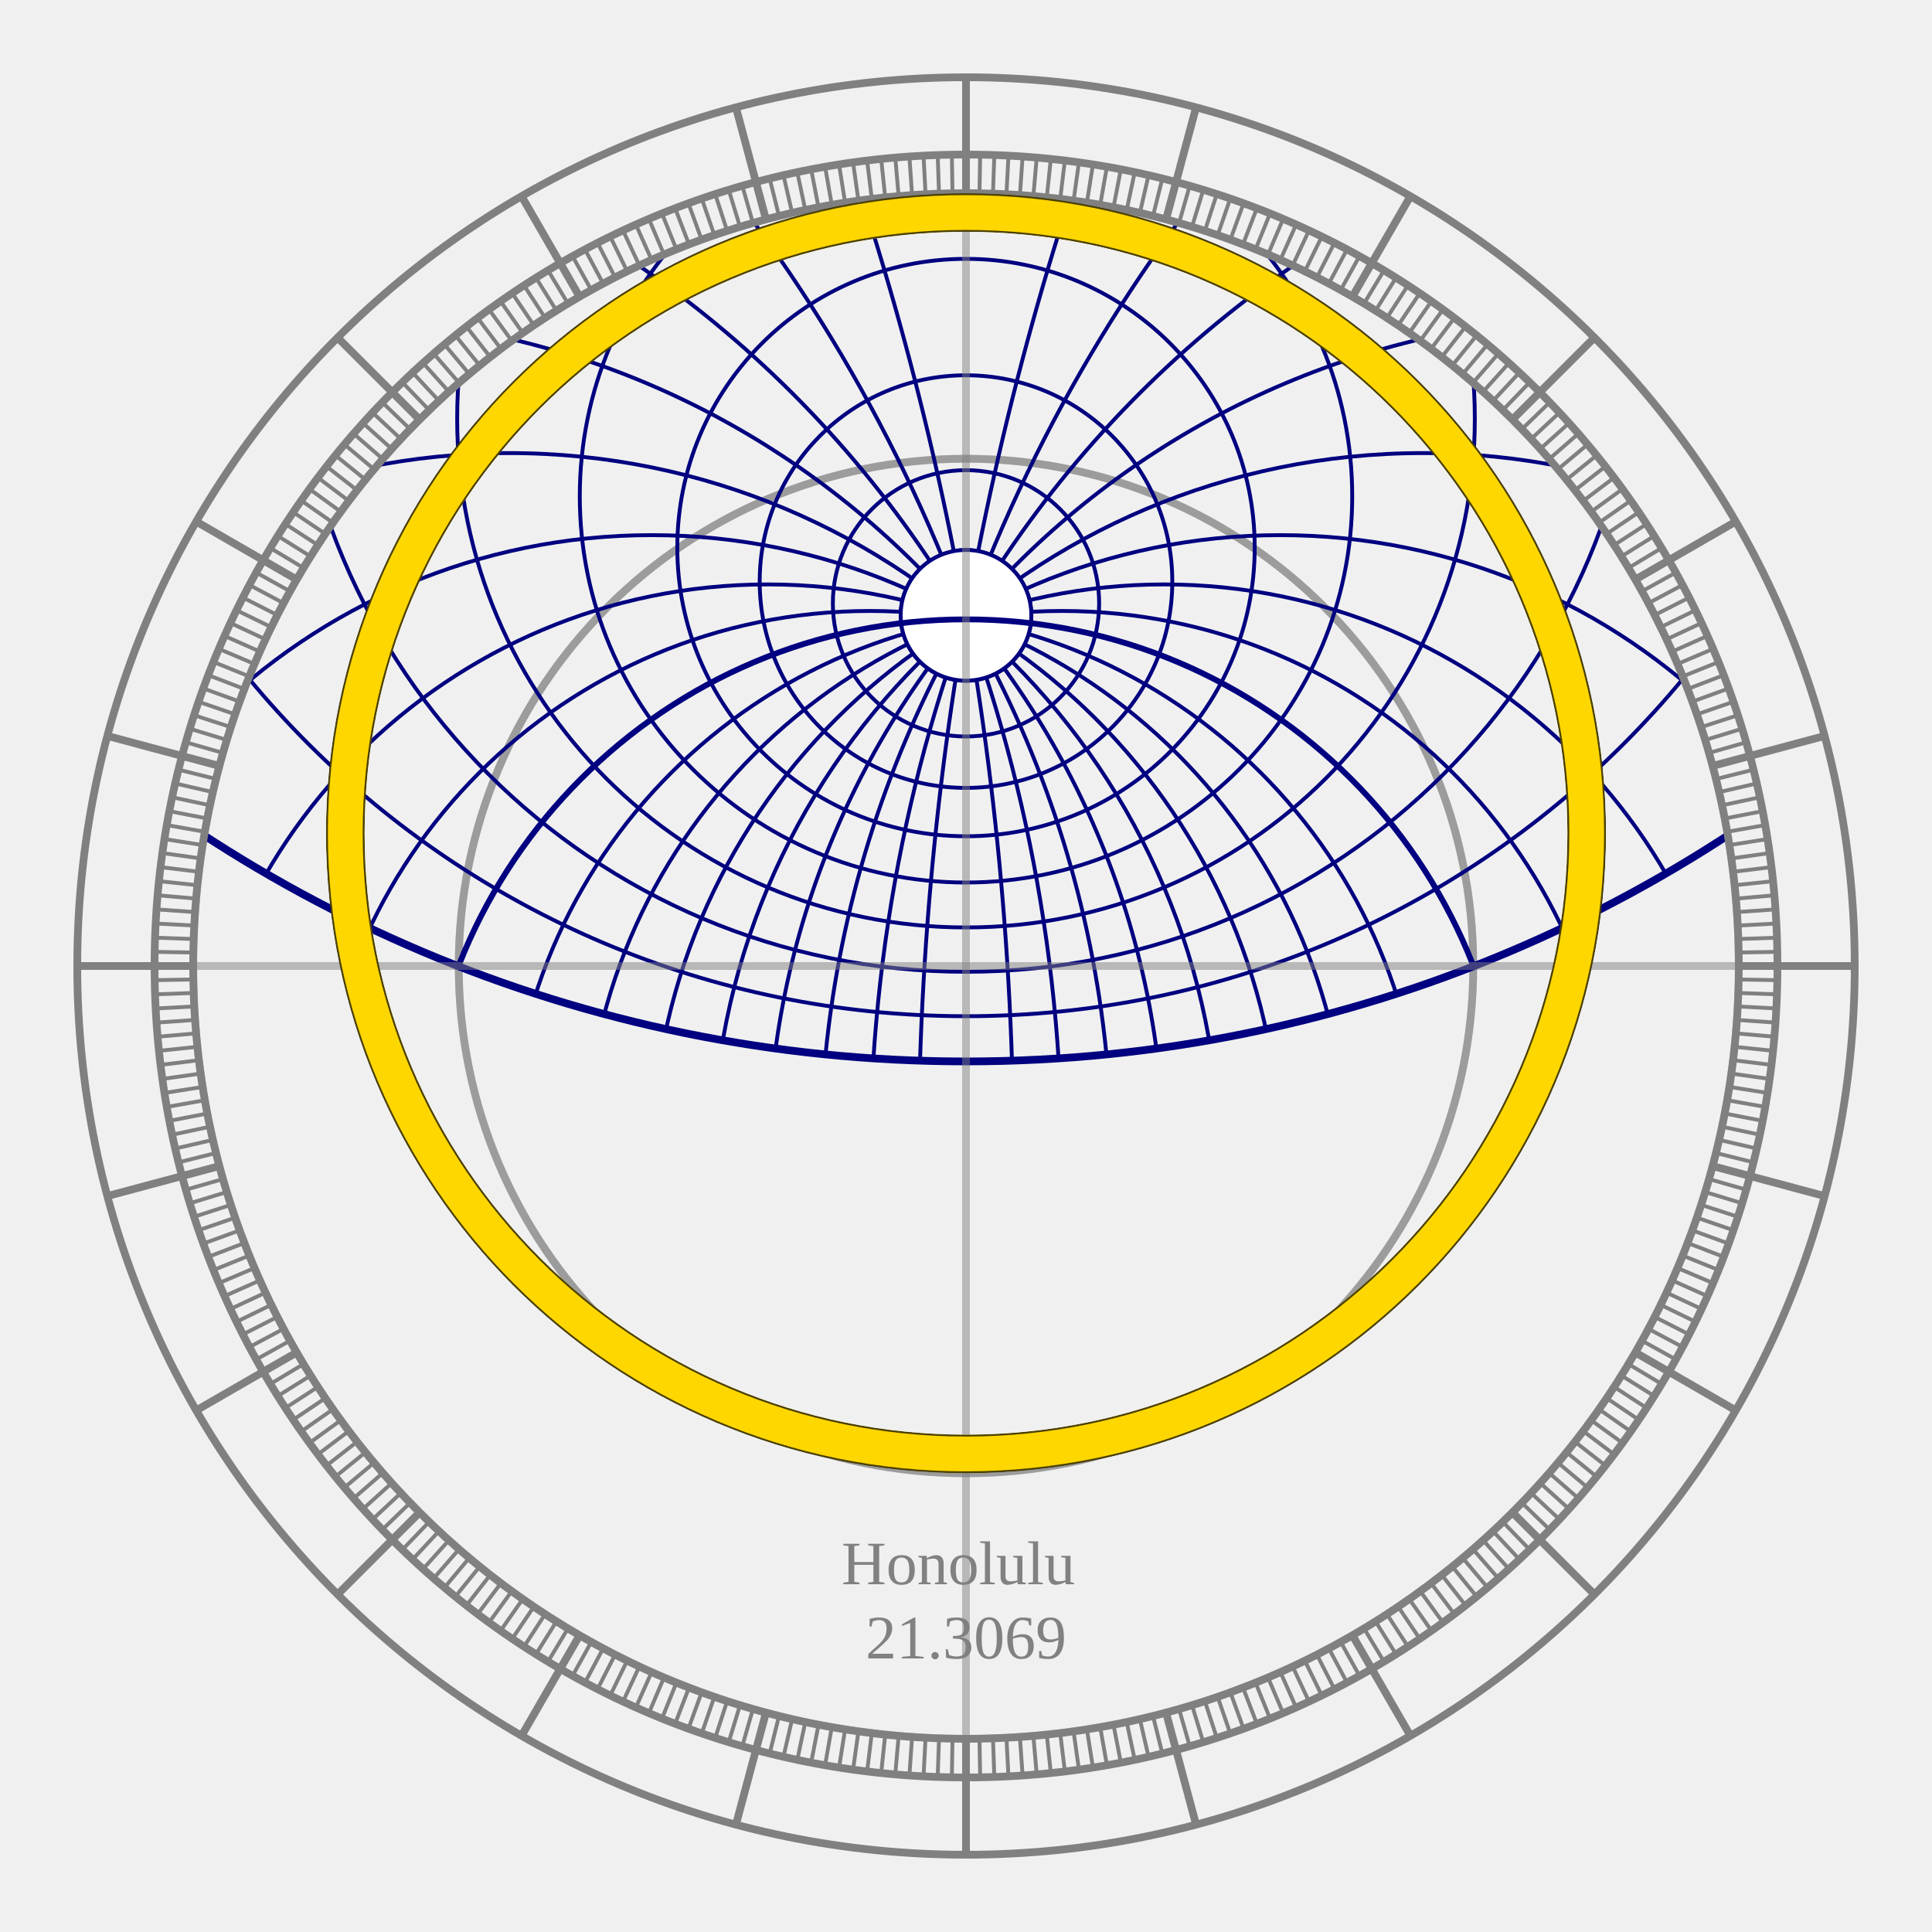
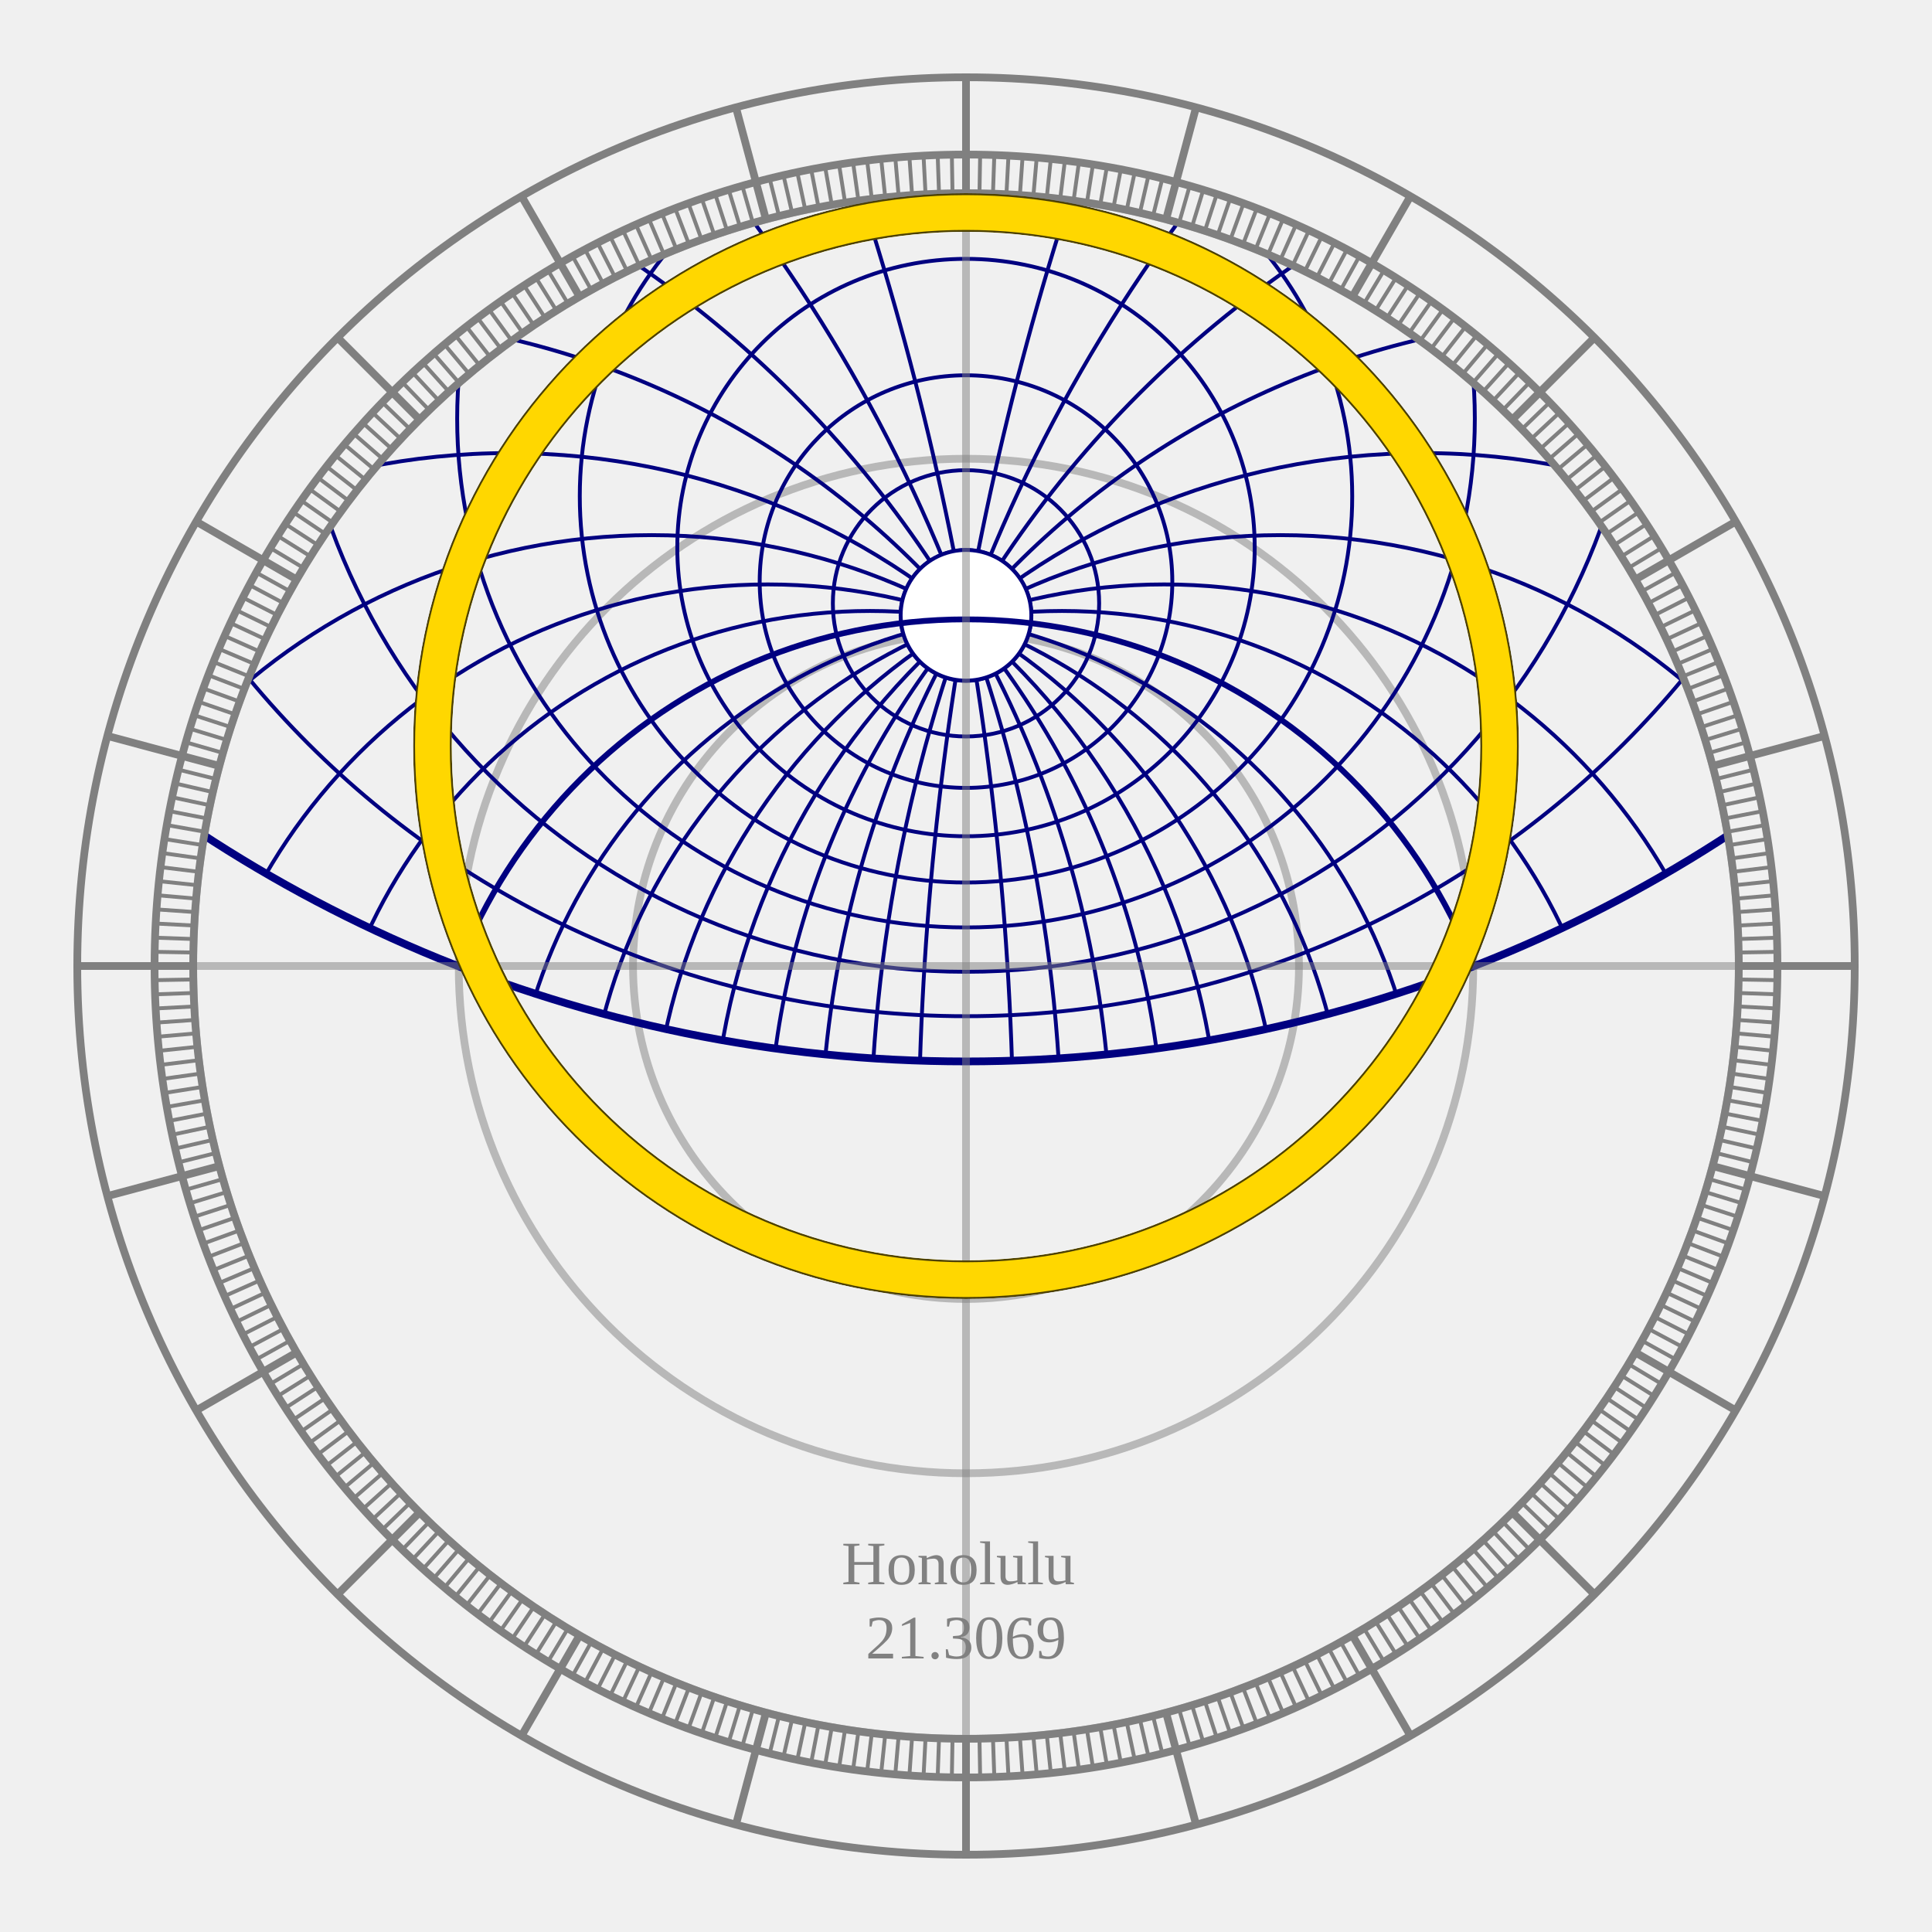
<svg xmlns="http://www.w3.org/2000/svg" xmlns:xlink="http://www.w3.org/1999/xlink" viewbox="0 0 250 250" height="250" width="250">
  <g id="astrolabe" transform="translate(125,125)">
    <defs>
      <style>
				#example {
				  display: block;
				  margin: auto;
				  border: grey;
				  background-color: light grey;
				}
				#plate {
				  clip-path:url(#Capricorn);
				  clipPath: url(#Capricorn);
				}
				#location {
				  text-anchor: middle;
				  font-size: 6pt;
				  fill: grey;
				  fill-opacity: 0.99
				}
				#tropics {
				  fill: none;
				  stroke: grey;
				  stroke-width: 1;
				  stroke-opacity: 0.5
				}
				#horizon {
				  fill: none;
				  stroke: navy;
				  stroke-width: 1;
				}
				#almucantar {
				  fill: none;
				  stroke: navy;
				  stroke-width: 0.5;
				}
				#almucantar-center {
				  stroke: navy;
				  stroke-width: 0.5;
				  fill: white;
				  fill-opacity: 80;
				}
				#azimuth {
				  fill: none;
				  stroke: navy;
				  stroke-width: 0.5;
				  clip-path:url(#Horizon);
				  clipPath: url(#Horizon);
				}
				#azimuth-90 {
				  fill: none;
				  stroke: navy;
				  stroke-width: 0.75;
				  clip-path:url(#Horizon);
				  clipPath: url(#Horizon);
				}
				#axis {
				  fill: none;
				  stroke: grey;
				  stroke-width: 1;
				  stroke-opacity: 0.5;
				}
				#tick {
				  stroke: grey;
				  stroke-width: 0.5;
				}
				#tickLong {
				  stroke: grey;
				  stroke-width: 1;
				}
				#note {
				  stroke: black;
				  stroke-width: 1;
				}
				#ecliptic-pad {
				  fill: gold;
				  fill-opacity: 0.45;
				  stroke: none;
				  stroke-width: 0.5;
				  stroke-opacity: 0.7;
				}
				#ecliptic {
				  fill: gold;
				  fill-opacity: 1;
				  stroke: black;
				  stroke-width: 0.5;
				  stroke-opacity: 0.7;
				  mask: url(#ecliptic_hole);
				}
				#eclipticDivision {
				  stroke: black;
				  stroke-width: 0.5;
				  stroke-opacity: 0.7;
				}
				#limb {
				  fill: none;
				  stroke: grey;
				  stroke-width: 1;
				}
				.masked {
				  mask: url(#hole);
				}
			</style>
      <clipPath id="Capricorn">
        <circle cx="0" cy="0" r="100" />
      </clipPath>
      <clipPath id="Horizon">
        <circle id="horizon" cx="0.0" cy="168.297" r="180.645" />
      </clipPath>
      <mask id="ecliptic_hole">
-         <circle cx="0.0" cy="17.18" r="82.82" style="fill:white;" />
-         <circle cx="0.0" cy="17.18" r="77.82" style="fill:black;" />
+         <circle cx="0.0" cy="28.457" r="71.543" style="fill:white;" />
+         <circle cx="0.0" cy="28.457" r="66.543" style="fill:black;" />
      </mask>
      <mask id="almucantar_hole">
        <circle id="almucantar-center" az="80" cx="0" cy="45.36" r="8.455" style="fill:yellow" />
      </mask>
    </defs>
    <g id="description">
      <text id="location" x="0" y="80">
				Honolulu
	    		<tspan x="0" dy="1.2em">21.3069 </tspan>
      </text>
    </g>
    <g id="plate" transform="rotate(180)">
      <g id="tropics">
        <circle id="capricorn" cx="0" cy="0" r="100" />
        <circle id="equator" cx="0" cy="0" r="65.64" />
-         <circle id="cancer" cx="0" cy="0" r="65.64" />
+         <circle id="cancer" cx="0" cy="0" r="43.086" />
      </g>
      <g id="horizon">
        <circle id="horizon" cx="0.0" cy="168.297" r="180.645" />
      </g>
      <g id="azimuths">
        <circle id="azimuth" az="10" cx="12.423" cy="-25.601" r="71.542" />
        <circle id="azimuth" az="10" cx="-12.423" cy="-25.601" r="71.542" />
        <circle id="azimuth" az="20" cx="25.644" cy="-25.601" r="74.977" />
        <circle id="azimuth" az="20" cx="-25.644" cy="-25.601" r="74.977" />
        <circle id="azimuth" az="30" cx="40.678" cy="-25.601" r="81.355" />
        <circle id="azimuth" az="30" cx="-40.678" cy="-25.601" r="81.355" />
        <circle id="azimuth" az="40" cx="59.119" cy="-25.601" r="91.973" />
        <circle id="azimuth" az="40" cx="-59.119" cy="-25.601" r="91.973" />
        <circle id="azimuth" az="50" cx="83.966" cy="-25.601" r="109.609" />
        <circle id="azimuth" az="50" cx="-83.966" cy="-25.601" r="109.609" />
        <circle id="azimuth" az="60" cx="122.033" cy="-25.601" r="140.911" />
        <circle id="azimuth" az="60" cx="-122.033" cy="-25.601" r="140.911" />
        <circle id="azimuth" az="70" cx="193.575" cy="-25.601" r="205.998" />
        <circle id="azimuth" az="70" cx="-193.575" cy="-25.601" r="205.998" />
        <circle id="azimuth" az="80" cx="399.573" cy="-25.601" r="405.737" />
        <circle id="azimuth" az="80" cx="-399.573" cy="-25.601" r="405.737" />
      </g>
      <g id="almucantars">
        <circle id="almucantar" alt="0" cx="0" cy="168.297" r="180.645" />
        <circle id="almucantar" alt="10" cx="0" cy="113.877" r="120.374" />
        <circle id="almucantar" alt="20" cx="0" cy="86.695" r="87.443" />
        <circle id="almucantar" alt="30" cx="0" cy="70.831" r="65.842" />
        <circle id="almucantar" alt="40" cx="0" cy="60.779" r="49.976" />
        <circle id="almucantar" alt="50" cx="0" cy="54.146" r="37.358" />
        <circle id="almucantar" alt="60" cx="0" cy="49.743" r="26.696" />
        <circle id="almucantar" alt="70" cx="0" cy="46.93" r="17.229" />
        <circle id="almucantar" alt="80" cx="0" cy="45.36" r="8.455" />
        <circle id="almucantar-center" az="0.0" cx="-0.0" cy="45.38" r="8.455" />
      </g>
      <g id="prime_vertical">
        <circle id="azimuth-90" cx="0" cy="-25.601" r="70.456" />
      </g>
      <g id="axis">
        <line id="axis" x1="0" y1="-100" x2="0" y2="100" />
        <line id="axis" x1="-100" y1="0" x2="100" y2="0" />
      </g>
    </g>
    <g id="limb">
      <g id="limb_boundaries">
        <circle id="limb" cx="0" cy="0" r="100" />
        <circle id="limb" cx="0" cy="0" r="105" />
        <circle id="limb" cx="0" cy="0" r="115" />
      </g>
      <g id="ticks">
        <g id="short_ticks">
          <line id="tick" x1="0" y1="100" x2="0" y2="105" />
          <use id="tick" xlink:href="#tick" transform="rotate(0)" />
          <use id="tick" xlink:href="#tick" transform="rotate(1)" />
          <use id="tick" xlink:href="#tick" transform="rotate(2)" />
          <use id="tick" xlink:href="#tick" transform="rotate(3)" />
          <use id="tick" xlink:href="#tick" transform="rotate(4)" />
          <use id="tick" xlink:href="#tick" transform="rotate(5)" />
          <use id="tick" xlink:href="#tick" transform="rotate(6)" />
          <use id="tick" xlink:href="#tick" transform="rotate(7)" />
          <use id="tick" xlink:href="#tick" transform="rotate(8)" />
          <use id="tick" xlink:href="#tick" transform="rotate(9)" />
          <use id="tick" xlink:href="#tick" transform="rotate(10)" />
          <use id="tick" xlink:href="#tick" transform="rotate(11)" />
          <use id="tick" xlink:href="#tick" transform="rotate(12)" />
          <use id="tick" xlink:href="#tick" transform="rotate(13)" />
          <use id="tick" xlink:href="#tick" transform="rotate(14)" />
          <use id="tick" xlink:href="#tick" transform="rotate(15)" />
          <use id="tick" xlink:href="#tick" transform="rotate(16)" />
          <use id="tick" xlink:href="#tick" transform="rotate(17)" />
          <use id="tick" xlink:href="#tick" transform="rotate(18)" />
          <use id="tick" xlink:href="#tick" transform="rotate(19)" />
          <use id="tick" xlink:href="#tick" transform="rotate(20)" />
          <use id="tick" xlink:href="#tick" transform="rotate(21)" />
          <use id="tick" xlink:href="#tick" transform="rotate(22)" />
          <use id="tick" xlink:href="#tick" transform="rotate(23)" />
          <use id="tick" xlink:href="#tick" transform="rotate(24)" />
          <use id="tick" xlink:href="#tick" transform="rotate(25)" />
          <use id="tick" xlink:href="#tick" transform="rotate(26)" />
          <use id="tick" xlink:href="#tick" transform="rotate(27)" />
          <use id="tick" xlink:href="#tick" transform="rotate(28)" />
          <use id="tick" xlink:href="#tick" transform="rotate(29)" />
          <use id="tick" xlink:href="#tick" transform="rotate(30)" />
          <use id="tick" xlink:href="#tick" transform="rotate(31)" />
          <use id="tick" xlink:href="#tick" transform="rotate(32)" />
          <use id="tick" xlink:href="#tick" transform="rotate(33)" />
          <use id="tick" xlink:href="#tick" transform="rotate(34)" />
          <use id="tick" xlink:href="#tick" transform="rotate(35)" />
          <use id="tick" xlink:href="#tick" transform="rotate(36)" />
          <use id="tick" xlink:href="#tick" transform="rotate(37)" />
          <use id="tick" xlink:href="#tick" transform="rotate(38)" />
          <use id="tick" xlink:href="#tick" transform="rotate(39)" />
          <use id="tick" xlink:href="#tick" transform="rotate(40)" />
          <use id="tick" xlink:href="#tick" transform="rotate(41)" />
          <use id="tick" xlink:href="#tick" transform="rotate(42)" />
          <use id="tick" xlink:href="#tick" transform="rotate(43)" />
          <use id="tick" xlink:href="#tick" transform="rotate(44)" />
          <use id="tick" xlink:href="#tick" transform="rotate(45)" />
          <use id="tick" xlink:href="#tick" transform="rotate(46)" />
          <use id="tick" xlink:href="#tick" transform="rotate(47)" />
          <use id="tick" xlink:href="#tick" transform="rotate(48)" />
          <use id="tick" xlink:href="#tick" transform="rotate(49)" />
          <use id="tick" xlink:href="#tick" transform="rotate(50)" />
          <use id="tick" xlink:href="#tick" transform="rotate(51)" />
          <use id="tick" xlink:href="#tick" transform="rotate(52)" />
          <use id="tick" xlink:href="#tick" transform="rotate(53)" />
          <use id="tick" xlink:href="#tick" transform="rotate(54)" />
          <use id="tick" xlink:href="#tick" transform="rotate(55)" />
          <use id="tick" xlink:href="#tick" transform="rotate(56)" />
          <use id="tick" xlink:href="#tick" transform="rotate(57)" />
          <use id="tick" xlink:href="#tick" transform="rotate(58)" />
          <use id="tick" xlink:href="#tick" transform="rotate(59)" />
          <use id="tick" xlink:href="#tick" transform="rotate(60)" />
          <use id="tick" xlink:href="#tick" transform="rotate(61)" />
          <use id="tick" xlink:href="#tick" transform="rotate(62)" />
          <use id="tick" xlink:href="#tick" transform="rotate(63)" />
          <use id="tick" xlink:href="#tick" transform="rotate(64)" />
          <use id="tick" xlink:href="#tick" transform="rotate(65)" />
          <use id="tick" xlink:href="#tick" transform="rotate(66)" />
          <use id="tick" xlink:href="#tick" transform="rotate(67)" />
          <use id="tick" xlink:href="#tick" transform="rotate(68)" />
          <use id="tick" xlink:href="#tick" transform="rotate(69)" />
          <use id="tick" xlink:href="#tick" transform="rotate(70)" />
          <use id="tick" xlink:href="#tick" transform="rotate(71)" />
          <use id="tick" xlink:href="#tick" transform="rotate(72)" />
          <use id="tick" xlink:href="#tick" transform="rotate(73)" />
          <use id="tick" xlink:href="#tick" transform="rotate(74)" />
          <use id="tick" xlink:href="#tick" transform="rotate(75)" />
          <use id="tick" xlink:href="#tick" transform="rotate(76)" />
          <use id="tick" xlink:href="#tick" transform="rotate(77)" />
          <use id="tick" xlink:href="#tick" transform="rotate(78)" />
          <use id="tick" xlink:href="#tick" transform="rotate(79)" />
          <use id="tick" xlink:href="#tick" transform="rotate(80)" />
          <use id="tick" xlink:href="#tick" transform="rotate(81)" />
          <use id="tick" xlink:href="#tick" transform="rotate(82)" />
          <use id="tick" xlink:href="#tick" transform="rotate(83)" />
          <use id="tick" xlink:href="#tick" transform="rotate(84)" />
          <use id="tick" xlink:href="#tick" transform="rotate(85)" />
          <use id="tick" xlink:href="#tick" transform="rotate(86)" />
          <use id="tick" xlink:href="#tick" transform="rotate(87)" />
          <use id="tick" xlink:href="#tick" transform="rotate(88)" />
          <use id="tick" xlink:href="#tick" transform="rotate(89)" />
          <use id="tick" xlink:href="#tick" transform="rotate(90)" />
          <use id="tick" xlink:href="#tick" transform="rotate(91)" />
          <use id="tick" xlink:href="#tick" transform="rotate(92)" />
          <use id="tick" xlink:href="#tick" transform="rotate(93)" />
          <use id="tick" xlink:href="#tick" transform="rotate(94)" />
          <use id="tick" xlink:href="#tick" transform="rotate(95)" />
          <use id="tick" xlink:href="#tick" transform="rotate(96)" />
          <use id="tick" xlink:href="#tick" transform="rotate(97)" />
          <use id="tick" xlink:href="#tick" transform="rotate(98)" />
          <use id="tick" xlink:href="#tick" transform="rotate(99)" />
          <use id="tick" xlink:href="#tick" transform="rotate(100)" />
          <use id="tick" xlink:href="#tick" transform="rotate(101)" />
          <use id="tick" xlink:href="#tick" transform="rotate(102)" />
          <use id="tick" xlink:href="#tick" transform="rotate(103)" />
          <use id="tick" xlink:href="#tick" transform="rotate(104)" />
          <use id="tick" xlink:href="#tick" transform="rotate(105)" />
          <use id="tick" xlink:href="#tick" transform="rotate(106)" />
          <use id="tick" xlink:href="#tick" transform="rotate(107)" />
          <use id="tick" xlink:href="#tick" transform="rotate(108)" />
          <use id="tick" xlink:href="#tick" transform="rotate(109)" />
          <use id="tick" xlink:href="#tick" transform="rotate(110)" />
          <use id="tick" xlink:href="#tick" transform="rotate(111)" />
          <use id="tick" xlink:href="#tick" transform="rotate(112)" />
          <use id="tick" xlink:href="#tick" transform="rotate(113)" />
          <use id="tick" xlink:href="#tick" transform="rotate(114)" />
          <use id="tick" xlink:href="#tick" transform="rotate(115)" />
          <use id="tick" xlink:href="#tick" transform="rotate(116)" />
          <use id="tick" xlink:href="#tick" transform="rotate(117)" />
          <use id="tick" xlink:href="#tick" transform="rotate(118)" />
          <use id="tick" xlink:href="#tick" transform="rotate(119)" />
          <use id="tick" xlink:href="#tick" transform="rotate(120)" />
          <use id="tick" xlink:href="#tick" transform="rotate(121)" />
          <use id="tick" xlink:href="#tick" transform="rotate(122)" />
          <use id="tick" xlink:href="#tick" transform="rotate(123)" />
          <use id="tick" xlink:href="#tick" transform="rotate(124)" />
          <use id="tick" xlink:href="#tick" transform="rotate(125)" />
          <use id="tick" xlink:href="#tick" transform="rotate(126)" />
          <use id="tick" xlink:href="#tick" transform="rotate(127)" />
          <use id="tick" xlink:href="#tick" transform="rotate(128)" />
          <use id="tick" xlink:href="#tick" transform="rotate(129)" />
          <use id="tick" xlink:href="#tick" transform="rotate(130)" />
          <use id="tick" xlink:href="#tick" transform="rotate(131)" />
          <use id="tick" xlink:href="#tick" transform="rotate(132)" />
          <use id="tick" xlink:href="#tick" transform="rotate(133)" />
          <use id="tick" xlink:href="#tick" transform="rotate(134)" />
          <use id="tick" xlink:href="#tick" transform="rotate(135)" />
          <use id="tick" xlink:href="#tick" transform="rotate(136)" />
          <use id="tick" xlink:href="#tick" transform="rotate(137)" />
          <use id="tick" xlink:href="#tick" transform="rotate(138)" />
          <use id="tick" xlink:href="#tick" transform="rotate(139)" />
          <use id="tick" xlink:href="#tick" transform="rotate(140)" />
          <use id="tick" xlink:href="#tick" transform="rotate(141)" />
          <use id="tick" xlink:href="#tick" transform="rotate(142)" />
          <use id="tick" xlink:href="#tick" transform="rotate(143)" />
          <use id="tick" xlink:href="#tick" transform="rotate(144)" />
          <use id="tick" xlink:href="#tick" transform="rotate(145)" />
          <use id="tick" xlink:href="#tick" transform="rotate(146)" />
          <use id="tick" xlink:href="#tick" transform="rotate(147)" />
          <use id="tick" xlink:href="#tick" transform="rotate(148)" />
          <use id="tick" xlink:href="#tick" transform="rotate(149)" />
          <use id="tick" xlink:href="#tick" transform="rotate(150)" />
          <use id="tick" xlink:href="#tick" transform="rotate(151)" />
          <use id="tick" xlink:href="#tick" transform="rotate(152)" />
          <use id="tick" xlink:href="#tick" transform="rotate(153)" />
          <use id="tick" xlink:href="#tick" transform="rotate(154)" />
          <use id="tick" xlink:href="#tick" transform="rotate(155)" />
          <use id="tick" xlink:href="#tick" transform="rotate(156)" />
          <use id="tick" xlink:href="#tick" transform="rotate(157)" />
          <use id="tick" xlink:href="#tick" transform="rotate(158)" />
          <use id="tick" xlink:href="#tick" transform="rotate(159)" />
          <use id="tick" xlink:href="#tick" transform="rotate(160)" />
          <use id="tick" xlink:href="#tick" transform="rotate(161)" />
          <use id="tick" xlink:href="#tick" transform="rotate(162)" />
          <use id="tick" xlink:href="#tick" transform="rotate(163)" />
          <use id="tick" xlink:href="#tick" transform="rotate(164)" />
          <use id="tick" xlink:href="#tick" transform="rotate(165)" />
          <use id="tick" xlink:href="#tick" transform="rotate(166)" />
          <use id="tick" xlink:href="#tick" transform="rotate(167)" />
          <use id="tick" xlink:href="#tick" transform="rotate(168)" />
          <use id="tick" xlink:href="#tick" transform="rotate(169)" />
          <use id="tick" xlink:href="#tick" transform="rotate(170)" />
          <use id="tick" xlink:href="#tick" transform="rotate(171)" />
          <use id="tick" xlink:href="#tick" transform="rotate(172)" />
          <use id="tick" xlink:href="#tick" transform="rotate(173)" />
          <use id="tick" xlink:href="#tick" transform="rotate(174)" />
          <use id="tick" xlink:href="#tick" transform="rotate(175)" />
          <use id="tick" xlink:href="#tick" transform="rotate(176)" />
          <use id="tick" xlink:href="#tick" transform="rotate(177)" />
          <use id="tick" xlink:href="#tick" transform="rotate(178)" />
          <use id="tick" xlink:href="#tick" transform="rotate(179)" />
          <use id="tick" xlink:href="#tick" transform="rotate(180)" />
          <use id="tick" xlink:href="#tick" transform="rotate(181)" />
          <use id="tick" xlink:href="#tick" transform="rotate(182)" />
          <use id="tick" xlink:href="#tick" transform="rotate(183)" />
          <use id="tick" xlink:href="#tick" transform="rotate(184)" />
          <use id="tick" xlink:href="#tick" transform="rotate(185)" />
          <use id="tick" xlink:href="#tick" transform="rotate(186)" />
          <use id="tick" xlink:href="#tick" transform="rotate(187)" />
          <use id="tick" xlink:href="#tick" transform="rotate(188)" />
          <use id="tick" xlink:href="#tick" transform="rotate(189)" />
          <use id="tick" xlink:href="#tick" transform="rotate(190)" />
          <use id="tick" xlink:href="#tick" transform="rotate(191)" />
          <use id="tick" xlink:href="#tick" transform="rotate(192)" />
          <use id="tick" xlink:href="#tick" transform="rotate(193)" />
          <use id="tick" xlink:href="#tick" transform="rotate(194)" />
          <use id="tick" xlink:href="#tick" transform="rotate(195)" />
          <use id="tick" xlink:href="#tick" transform="rotate(196)" />
          <use id="tick" xlink:href="#tick" transform="rotate(197)" />
          <use id="tick" xlink:href="#tick" transform="rotate(198)" />
          <use id="tick" xlink:href="#tick" transform="rotate(199)" />
          <use id="tick" xlink:href="#tick" transform="rotate(200)" />
          <use id="tick" xlink:href="#tick" transform="rotate(201)" />
          <use id="tick" xlink:href="#tick" transform="rotate(202)" />
          <use id="tick" xlink:href="#tick" transform="rotate(203)" />
          <use id="tick" xlink:href="#tick" transform="rotate(204)" />
          <use id="tick" xlink:href="#tick" transform="rotate(205)" />
          <use id="tick" xlink:href="#tick" transform="rotate(206)" />
          <use id="tick" xlink:href="#tick" transform="rotate(207)" />
          <use id="tick" xlink:href="#tick" transform="rotate(208)" />
          <use id="tick" xlink:href="#tick" transform="rotate(209)" />
          <use id="tick" xlink:href="#tick" transform="rotate(210)" />
          <use id="tick" xlink:href="#tick" transform="rotate(211)" />
          <use id="tick" xlink:href="#tick" transform="rotate(212)" />
          <use id="tick" xlink:href="#tick" transform="rotate(213)" />
          <use id="tick" xlink:href="#tick" transform="rotate(214)" />
          <use id="tick" xlink:href="#tick" transform="rotate(215)" />
          <use id="tick" xlink:href="#tick" transform="rotate(216)" />
          <use id="tick" xlink:href="#tick" transform="rotate(217)" />
          <use id="tick" xlink:href="#tick" transform="rotate(218)" />
          <use id="tick" xlink:href="#tick" transform="rotate(219)" />
          <use id="tick" xlink:href="#tick" transform="rotate(220)" />
          <use id="tick" xlink:href="#tick" transform="rotate(221)" />
          <use id="tick" xlink:href="#tick" transform="rotate(222)" />
          <use id="tick" xlink:href="#tick" transform="rotate(223)" />
          <use id="tick" xlink:href="#tick" transform="rotate(224)" />
          <use id="tick" xlink:href="#tick" transform="rotate(225)" />
          <use id="tick" xlink:href="#tick" transform="rotate(226)" />
          <use id="tick" xlink:href="#tick" transform="rotate(227)" />
          <use id="tick" xlink:href="#tick" transform="rotate(228)" />
          <use id="tick" xlink:href="#tick" transform="rotate(229)" />
          <use id="tick" xlink:href="#tick" transform="rotate(230)" />
          <use id="tick" xlink:href="#tick" transform="rotate(231)" />
          <use id="tick" xlink:href="#tick" transform="rotate(232)" />
          <use id="tick" xlink:href="#tick" transform="rotate(233)" />
          <use id="tick" xlink:href="#tick" transform="rotate(234)" />
          <use id="tick" xlink:href="#tick" transform="rotate(235)" />
          <use id="tick" xlink:href="#tick" transform="rotate(236)" />
          <use id="tick" xlink:href="#tick" transform="rotate(237)" />
          <use id="tick" xlink:href="#tick" transform="rotate(238)" />
          <use id="tick" xlink:href="#tick" transform="rotate(239)" />
          <use id="tick" xlink:href="#tick" transform="rotate(240)" />
          <use id="tick" xlink:href="#tick" transform="rotate(241)" />
          <use id="tick" xlink:href="#tick" transform="rotate(242)" />
          <use id="tick" xlink:href="#tick" transform="rotate(243)" />
          <use id="tick" xlink:href="#tick" transform="rotate(244)" />
          <use id="tick" xlink:href="#tick" transform="rotate(245)" />
          <use id="tick" xlink:href="#tick" transform="rotate(246)" />
          <use id="tick" xlink:href="#tick" transform="rotate(247)" />
          <use id="tick" xlink:href="#tick" transform="rotate(248)" />
          <use id="tick" xlink:href="#tick" transform="rotate(249)" />
          <use id="tick" xlink:href="#tick" transform="rotate(250)" />
          <use id="tick" xlink:href="#tick" transform="rotate(251)" />
          <use id="tick" xlink:href="#tick" transform="rotate(252)" />
          <use id="tick" xlink:href="#tick" transform="rotate(253)" />
          <use id="tick" xlink:href="#tick" transform="rotate(254)" />
          <use id="tick" xlink:href="#tick" transform="rotate(255)" />
          <use id="tick" xlink:href="#tick" transform="rotate(256)" />
          <use id="tick" xlink:href="#tick" transform="rotate(257)" />
          <use id="tick" xlink:href="#tick" transform="rotate(258)" />
          <use id="tick" xlink:href="#tick" transform="rotate(259)" />
          <use id="tick" xlink:href="#tick" transform="rotate(260)" />
          <use id="tick" xlink:href="#tick" transform="rotate(261)" />
          <use id="tick" xlink:href="#tick" transform="rotate(262)" />
          <use id="tick" xlink:href="#tick" transform="rotate(263)" />
          <use id="tick" xlink:href="#tick" transform="rotate(264)" />
          <use id="tick" xlink:href="#tick" transform="rotate(265)" />
          <use id="tick" xlink:href="#tick" transform="rotate(266)" />
          <use id="tick" xlink:href="#tick" transform="rotate(267)" />
          <use id="tick" xlink:href="#tick" transform="rotate(268)" />
          <use id="tick" xlink:href="#tick" transform="rotate(269)" />
          <use id="tick" xlink:href="#tick" transform="rotate(270)" />
          <use id="tick" xlink:href="#tick" transform="rotate(271)" />
          <use id="tick" xlink:href="#tick" transform="rotate(272)" />
          <use id="tick" xlink:href="#tick" transform="rotate(273)" />
          <use id="tick" xlink:href="#tick" transform="rotate(274)" />
          <use id="tick" xlink:href="#tick" transform="rotate(275)" />
          <use id="tick" xlink:href="#tick" transform="rotate(276)" />
          <use id="tick" xlink:href="#tick" transform="rotate(277)" />
          <use id="tick" xlink:href="#tick" transform="rotate(278)" />
          <use id="tick" xlink:href="#tick" transform="rotate(279)" />
          <use id="tick" xlink:href="#tick" transform="rotate(280)" />
          <use id="tick" xlink:href="#tick" transform="rotate(281)" />
          <use id="tick" xlink:href="#tick" transform="rotate(282)" />
          <use id="tick" xlink:href="#tick" transform="rotate(283)" />
          <use id="tick" xlink:href="#tick" transform="rotate(284)" />
          <use id="tick" xlink:href="#tick" transform="rotate(285)" />
          <use id="tick" xlink:href="#tick" transform="rotate(286)" />
          <use id="tick" xlink:href="#tick" transform="rotate(287)" />
          <use id="tick" xlink:href="#tick" transform="rotate(288)" />
          <use id="tick" xlink:href="#tick" transform="rotate(289)" />
          <use id="tick" xlink:href="#tick" transform="rotate(290)" />
          <use id="tick" xlink:href="#tick" transform="rotate(291)" />
          <use id="tick" xlink:href="#tick" transform="rotate(292)" />
          <use id="tick" xlink:href="#tick" transform="rotate(293)" />
          <use id="tick" xlink:href="#tick" transform="rotate(294)" />
          <use id="tick" xlink:href="#tick" transform="rotate(295)" />
          <use id="tick" xlink:href="#tick" transform="rotate(296)" />
          <use id="tick" xlink:href="#tick" transform="rotate(297)" />
          <use id="tick" xlink:href="#tick" transform="rotate(298)" />
          <use id="tick" xlink:href="#tick" transform="rotate(299)" />
          <use id="tick" xlink:href="#tick" transform="rotate(300)" />
          <use id="tick" xlink:href="#tick" transform="rotate(301)" />
          <use id="tick" xlink:href="#tick" transform="rotate(302)" />
          <use id="tick" xlink:href="#tick" transform="rotate(303)" />
          <use id="tick" xlink:href="#tick" transform="rotate(304)" />
          <use id="tick" xlink:href="#tick" transform="rotate(305)" />
          <use id="tick" xlink:href="#tick" transform="rotate(306)" />
          <use id="tick" xlink:href="#tick" transform="rotate(307)" />
          <use id="tick" xlink:href="#tick" transform="rotate(308)" />
          <use id="tick" xlink:href="#tick" transform="rotate(309)" />
          <use id="tick" xlink:href="#tick" transform="rotate(310)" />
          <use id="tick" xlink:href="#tick" transform="rotate(311)" />
          <use id="tick" xlink:href="#tick" transform="rotate(312)" />
          <use id="tick" xlink:href="#tick" transform="rotate(313)" />
          <use id="tick" xlink:href="#tick" transform="rotate(314)" />
          <use id="tick" xlink:href="#tick" transform="rotate(315)" />
          <use id="tick" xlink:href="#tick" transform="rotate(316)" />
          <use id="tick" xlink:href="#tick" transform="rotate(317)" />
          <use id="tick" xlink:href="#tick" transform="rotate(318)" />
          <use id="tick" xlink:href="#tick" transform="rotate(319)" />
          <use id="tick" xlink:href="#tick" transform="rotate(320)" />
          <use id="tick" xlink:href="#tick" transform="rotate(321)" />
          <use id="tick" xlink:href="#tick" transform="rotate(322)" />
          <use id="tick" xlink:href="#tick" transform="rotate(323)" />
          <use id="tick" xlink:href="#tick" transform="rotate(324)" />
          <use id="tick" xlink:href="#tick" transform="rotate(325)" />
          <use id="tick" xlink:href="#tick" transform="rotate(326)" />
          <use id="tick" xlink:href="#tick" transform="rotate(327)" />
          <use id="tick" xlink:href="#tick" transform="rotate(328)" />
          <use id="tick" xlink:href="#tick" transform="rotate(329)" />
          <use id="tick" xlink:href="#tick" transform="rotate(330)" />
          <use id="tick" xlink:href="#tick" transform="rotate(331)" />
          <use id="tick" xlink:href="#tick" transform="rotate(332)" />
          <use id="tick" xlink:href="#tick" transform="rotate(333)" />
          <use id="tick" xlink:href="#tick" transform="rotate(334)" />
          <use id="tick" xlink:href="#tick" transform="rotate(335)" />
          <use id="tick" xlink:href="#tick" transform="rotate(336)" />
          <use id="tick" xlink:href="#tick" transform="rotate(337)" />
          <use id="tick" xlink:href="#tick" transform="rotate(338)" />
          <use id="tick" xlink:href="#tick" transform="rotate(339)" />
          <use id="tick" xlink:href="#tick" transform="rotate(340)" />
          <use id="tick" xlink:href="#tick" transform="rotate(341)" />
          <use id="tick" xlink:href="#tick" transform="rotate(342)" />
          <use id="tick" xlink:href="#tick" transform="rotate(343)" />
          <use id="tick" xlink:href="#tick" transform="rotate(344)" />
          <use id="tick" xlink:href="#tick" transform="rotate(345)" />
          <use id="tick" xlink:href="#tick" transform="rotate(346)" />
          <use id="tick" xlink:href="#tick" transform="rotate(347)" />
          <use id="tick" xlink:href="#tick" transform="rotate(348)" />
          <use id="tick" xlink:href="#tick" transform="rotate(349)" />
          <use id="tick" xlink:href="#tick" transform="rotate(350)" />
          <use id="tick" xlink:href="#tick" transform="rotate(351)" />
          <use id="tick" xlink:href="#tick" transform="rotate(352)" />
          <use id="tick" xlink:href="#tick" transform="rotate(353)" />
          <use id="tick" xlink:href="#tick" transform="rotate(354)" />
          <use id="tick" xlink:href="#tick" transform="rotate(355)" />
          <use id="tick" xlink:href="#tick" transform="rotate(356)" />
          <use id="tick" xlink:href="#tick" transform="rotate(357)" />
          <use id="tick" xlink:href="#tick" transform="rotate(358)" />
          <use id="tick" xlink:href="#tick" transform="rotate(359)" />
          <use id="tick" xlink:href="#tick" transform="rotate(360)" />
        </g>
        <g id="long_ticks">
          <line id="tickLong" x1="0" y1="100" x2="0" y2="115" />
          <use id="tickLong" xlink:href="#tickLong" transform="rotate(0)" />
          <use id="tickLong" xlink:href="#tickLong" transform="rotate(15)" />
          <use id="tickLong" xlink:href="#tickLong" transform="rotate(30)" />
          <use id="tickLong" xlink:href="#tickLong" transform="rotate(45)" />
          <use id="tickLong" xlink:href="#tickLong" transform="rotate(60)" />
          <use id="tickLong" xlink:href="#tickLong" transform="rotate(75)" />
          <use id="tickLong" xlink:href="#tickLong" transform="rotate(90)" />
          <use id="tickLong" xlink:href="#tickLong" transform="rotate(105)" />
          <use id="tickLong" xlink:href="#tickLong" transform="rotate(120)" />
          <use id="tickLong" xlink:href="#tickLong" transform="rotate(135)" />
          <use id="tickLong" xlink:href="#tickLong" transform="rotate(150)" />
          <use id="tickLong" xlink:href="#tickLong" transform="rotate(165)" />
          <use id="tickLong" xlink:href="#tickLong" transform="rotate(180)" />
          <use id="tickLong" xlink:href="#tickLong" transform="rotate(195)" />
          <use id="tickLong" xlink:href="#tickLong" transform="rotate(210)" />
          <use id="tickLong" xlink:href="#tickLong" transform="rotate(225)" />
          <use id="tickLong" xlink:href="#tickLong" transform="rotate(240)" />
          <use id="tickLong" xlink:href="#tickLong" transform="rotate(255)" />
          <use id="tickLong" xlink:href="#tickLong" transform="rotate(270)" />
          <use id="tickLong" xlink:href="#tickLong" transform="rotate(285)" />
          <use id="tickLong" xlink:href="#tickLong" transform="rotate(300)" />
          <use id="tickLong" xlink:href="#tickLong" transform="rotate(315)" />
          <use id="tickLong" xlink:href="#tickLong" transform="rotate(330)" />
          <use id="tickLong" xlink:href="#tickLong" transform="rotate(345)" />
          <use id="tickLong" xlink:href="#tickLong" transform="rotate(360)" />
        </g>
      </g>
    </g>
    <g id="rete" transform="rotate(180)">
      <g id="ecliptic">
-         <circle id="ecliptic" cx="0.0" cy="17.18" r="82.82" />
-         <path id="ecliptic" d="            M-77.82,17.18               a77.82,77.82 0 1, 1 155.64,0              a77.82,77.82 0 1, 1 -155.64,0             " />
+         <circle id="ecliptic" cx="0.0" cy="28.457" r="71.543" />
+         <path id="ecliptic" d="            M-66.543,28.457               a66.543,66.543 0 1, 1 133.086,0              a66.543,66.543 0 1, 1 -133.086,0             " />
      </g>
      <g id="stars">
		    	</g>
      <g id="planets">
		    	</g>
      <animateTransform attributeName="transform" type="rotate" attributeTyep="XML" from="0" to="233" begin="0s" dur="5s" fill="freeze" />
    </g>
  </g>
</svg>
